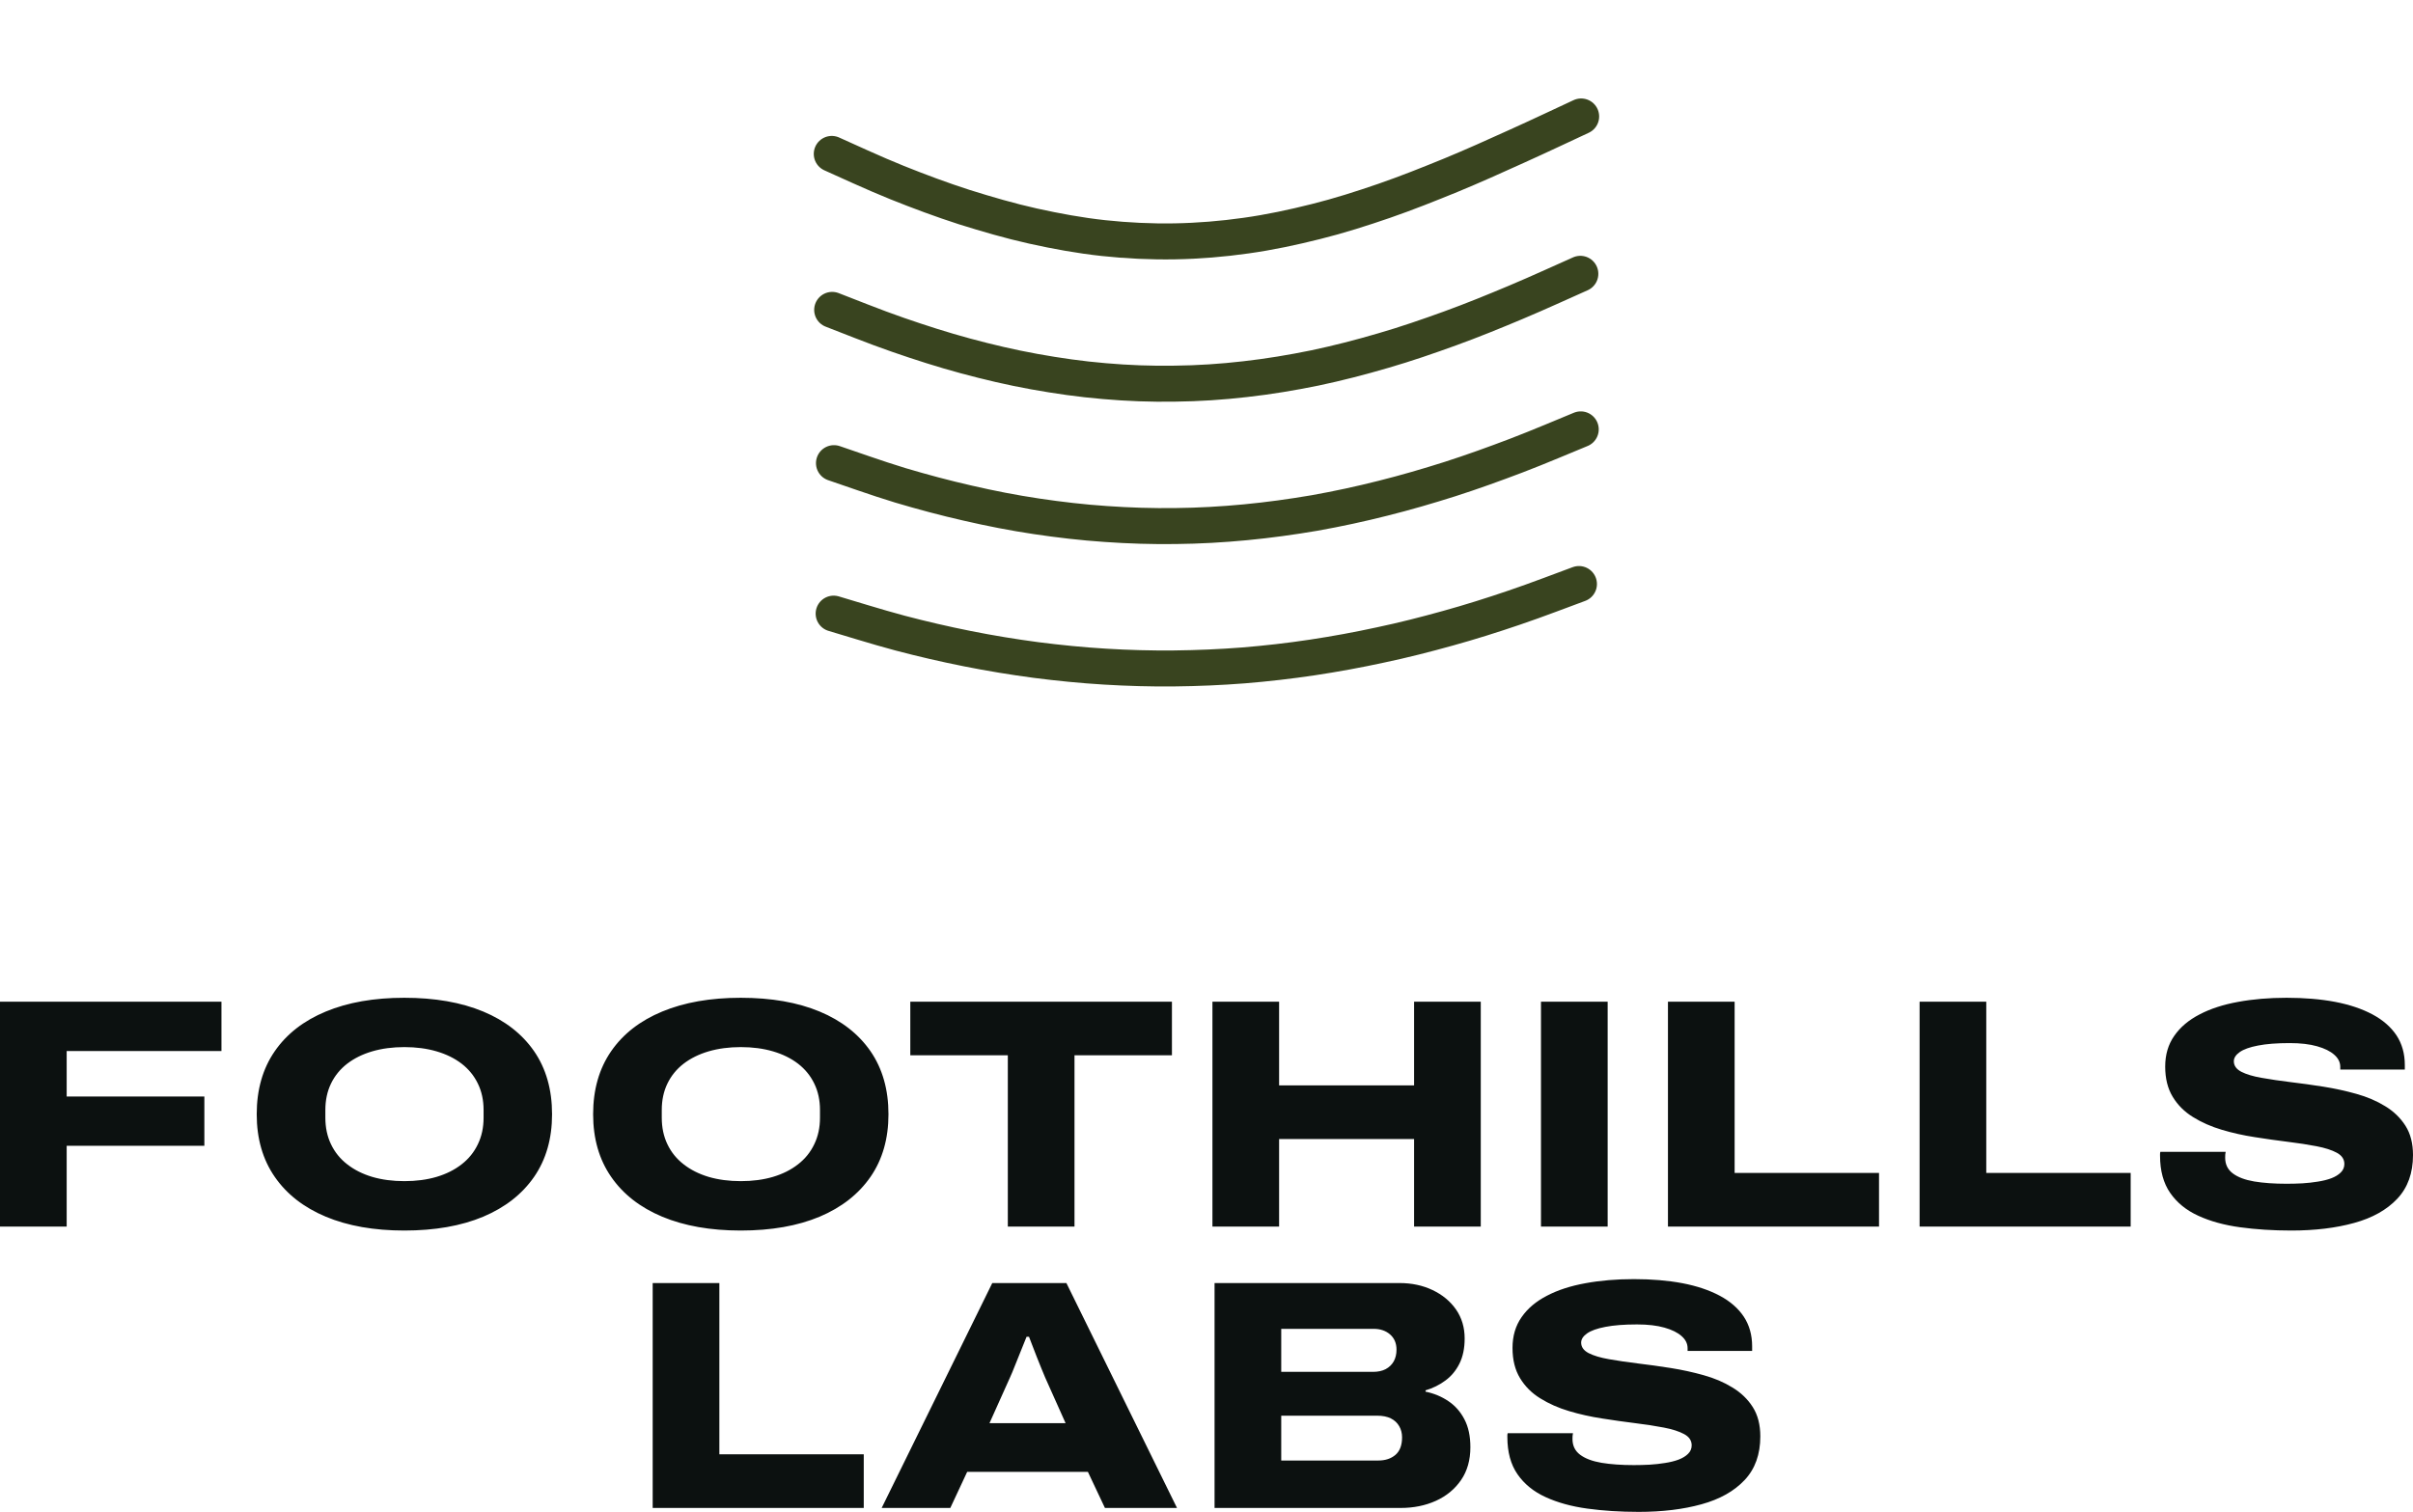
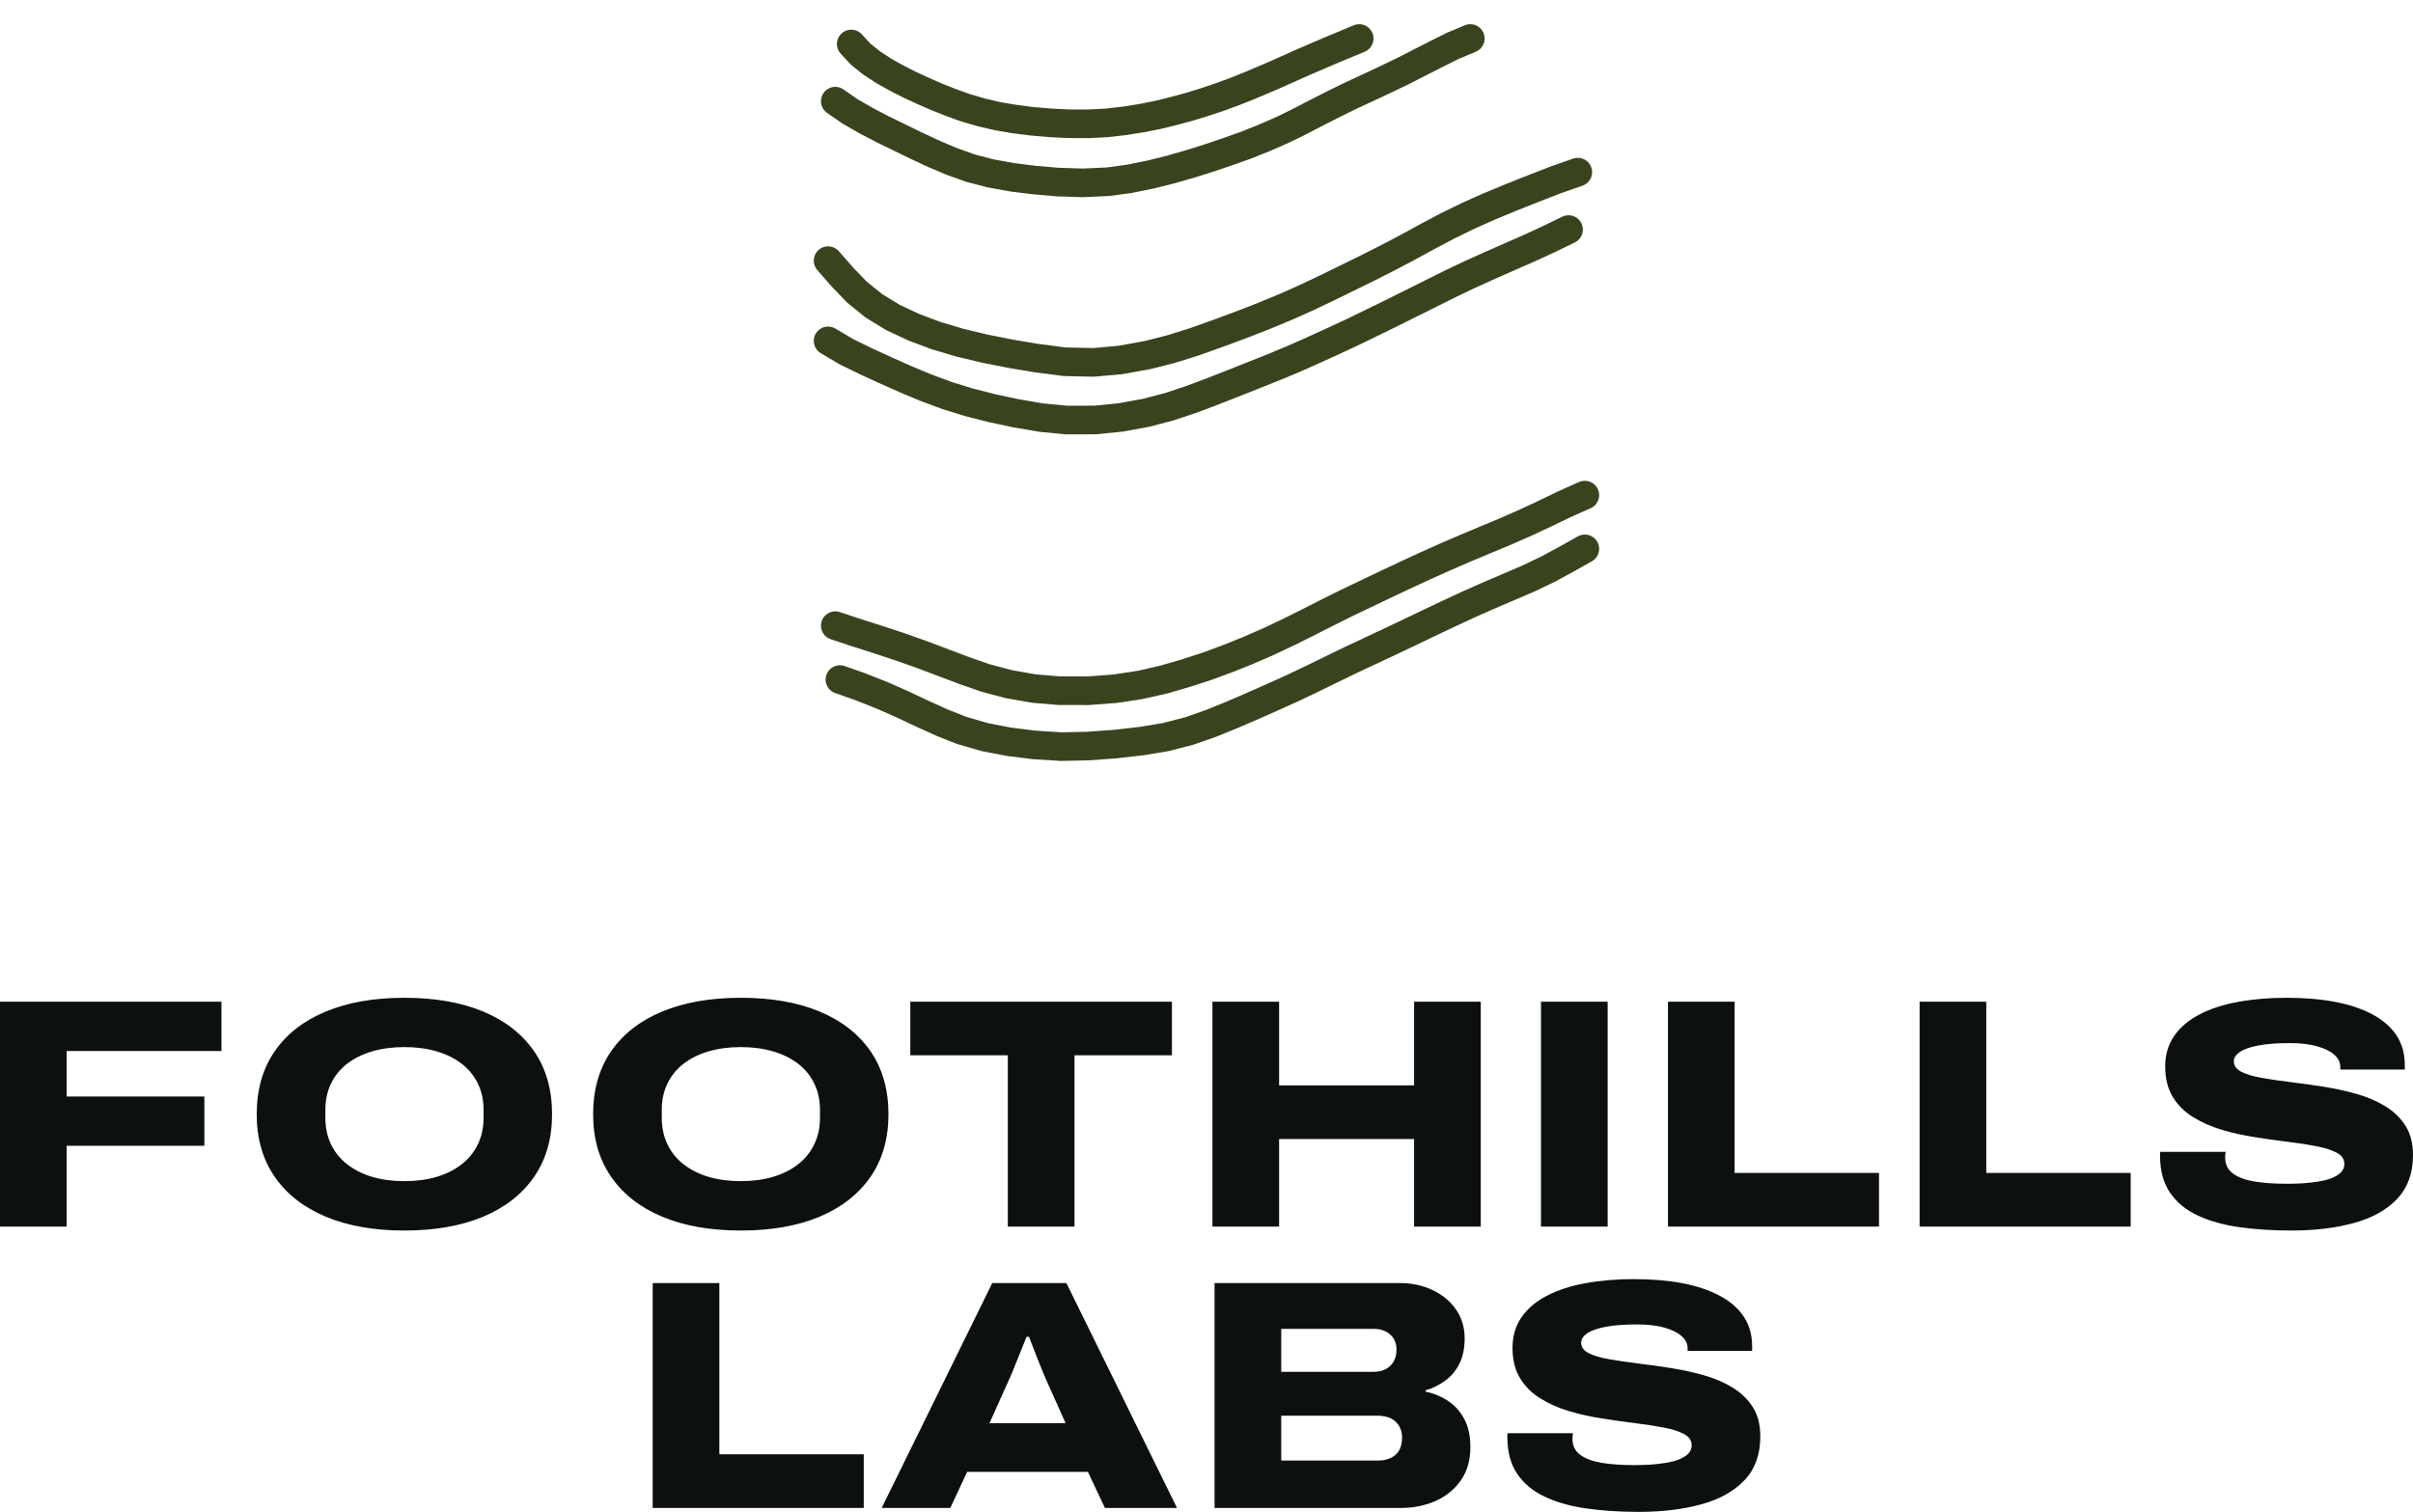
<svg xmlns="http://www.w3.org/2000/svg" viewBox="0 0 294.95 184.86" width="294.95" height="184.86" role="img" aria-label="Foothills Labs">
  <g transform="translate(99.47 0)">
-     <g fill="none" stroke="#39441F" stroke-width="4.4" stroke-linecap="round" stroke-linejoin="round">
-       <path d="M2.2 18.82C3.53 19.41 7.49 21.25 10.2 22.33C12.89 23.41 15.63 24.43 18.39 25.32C21.17 26.19 23.97 27.01 26.8 27.64C29.64 28.27 32.53 28.8 35.41 29.11C38.3 29.42 41.22 29.56 44.13 29.51C47.03 29.46 49.95 29.22 52.83 28.81C55.7 28.41 58.56 27.8 61.38 27.09C64.2 26.39 66.98 25.5 69.74 24.55C72.48 23.6 75.19 22.52 77.88 21.42C80.57 20.31 83.23 19.11 85.88 17.91C88.53 16.72 92.48 14.85 93.8 14.24" />
-       <path d="M2.25 37.89C3.59 38.4 7.6 40.02 10.32 40.95C13.03 41.89 15.78 42.77 18.55 43.52C21.33 44.27 24.13 44.93 26.96 45.44C29.78 45.95 32.64 46.36 35.51 46.6C38.36 46.85 41.25 46.96 44.13 46.91C46.99 46.88 49.88 46.69 52.73 46.36C55.58 46.04 58.42 45.57 61.25 44.99C64.06 44.4 66.84 43.68 69.6 42.87C72.36 42.07 75.09 41.13 77.79 40.15C80.49 39.17 83.16 38.08 85.8 36.97C88.46 35.86 92.38 34.06 93.7 33.48" />
-       <path d="M2.47 56.63C3.82 57.08 7.84 58.52 10.57 59.34C13.29 60.15 16.05 60.89 18.83 61.52C21.6 62.16 24.4 62.71 27.22 63.13C30.03 63.55 32.87 63.88 35.7 64.07C38.54 64.27 41.4 64.36 44.24 64.32C47.08 64.29 49.93 64.13 52.76 63.86C55.59 63.59 58.42 63.2 61.23 62.72C64.03 62.22 66.82 61.62 69.58 60.92C72.34 60.23 75.08 59.43 77.79 58.57C80.5 57.7 83.18 56.73 85.84 55.72C88.51 54.71 92.44 53.03 93.75 52.5" />
-       <path d="M2.43 75.03C3.78 75.42 7.82 76.69 10.55 77.41C13.28 78.13 16.04 78.77 18.81 79.32C21.57 79.87 24.37 80.33 27.16 80.7C29.96 81.06 32.78 81.34 35.6 81.51C38.41 81.68 41.24 81.76 44.06 81.73C46.88 81.7 49.71 81.58 52.53 81.36C55.34 81.13 58.15 80.81 60.94 80.39C63.73 79.97 66.51 79.46 69.27 78.86C72.03 78.28 74.77 77.58 77.5 76.82C80.21 76.07 82.91 75.22 85.58 74.31C88.26 73.41 92.21 71.89 93.53 71.41" />
+     <g fill="none" stroke="#39441F" stroke-width="3.5" stroke-linecap="round" stroke-linejoin="round">
+       <path d="M94.25 60.54L91.82 61.62L89.41 62.78L87.06 63.88L84.54 64.99L82.11 66L79.68 67.02L77.23 68.08L74.77 69.18L72.39 70.28L69.97 71.42L67.54 72.58L65.11 73.74L62.74 74.92L60.48 76.07L58.05 77.28L55.62 78.43L53.19 79.49L50.76 80.47L48.12 81.45L45.46 82.31L42.78 83.09L39.87 83.75L36.85 84.21L33.54 84.46L30 84.45L26.88 84.19L23.82 83.65L20.95 82.88L18.36 81.98L15.88 81.04L13.23 80.04L10.61 79.11L7.94 78.23L5.28 77.38L2.63 76.5" />
+       <path d="M1.75 41.68L3.96 42.99L6.39 44.18L8.81 45.29L11.24 46.37L13.67 47.39L16.32 48.37L18.97 49.19L21.84 49.92L24.71 50.53L27.8 51.06L30.89 51.36L34.42 51.35L37.51 51.04L40.6 50.48L43.42 49.74L46.08 48.86L48.56 47.93L51.21 46.89L53.63 45.93L56.24 44.89L58.71 43.86L61.14 42.78L63.57 41.67L66 40.54L68.4 39.37L70.65 38.27L73.06 37.07L75.49 35.86L77.75 34.73L80.12 33.6L82.55 32.5L85 31.42L87.51 30.32L89.89 29.22L92.26 28.07" />
+       <path d="M66.67 4.71L65.06 5.38L63.35 6.09L61.58 6.85L59.88 7.58L58.27 8.3L56.5 9.09L54.87 9.79L53.19 10.5L51.43 11.2L49.66 11.85L47.88 12.45L45.9 13.06L44.13 13.54L42.15 14.03L40.16 14.43L37.95 14.78L35.74 15.03L33.54 15.14L31.11 15.13L28.9 15.02L26.69 14.83L24.49 14.55L22.5 14.21L20.51 13.75L18.53 13.17L16.76 12.53L14.99 11.83L13.37 11.12L11.68 10.34L10.14 9.55L8.59 8.69L7.05 7.68L5.72 6.61L4.58 5.38" />
+       <path d="M94.25 67.11L92.04 68.35L89.69 69.62L87.37 70.73L84.8 71.83L82.33 72.89L79.9 73.97L77.47 75.1L75.07 76.24L72.75 77.35L70.41 78.46L67.98 79.6L65.55 80.74L63.13 81.92L60.73 83.09L58.41 84.19L55.97 85.29L53.46 86.4L50.99 87.46L48.56 88.45L45.9 89.38L43.03 90.12L40.16 90.6L36.85 90.98L33.54 91.22L30.23 91.29L26.91 91.08L23.82 90.69L20.95 90.14L18.08 89.31L15.66 88.35L13.23 87.25L10.8 86.1L8.37 85.03L5.72 83.98L3.2 83.09" />
+       <path d="M1.75 31.87L3.48 33.85L5.28 35.72L7.33 37.38L9.7 38.83L12.27 40.03L14.99 41.05L17.86 41.9L20.95 42.64L24.04 43.25L27.19 43.78L30.67 44.23L34.2 44.31L37.51 44.01L40.82 43.41L43.69 42.68L46.56 41.78L49.44 40.75L52.09 39.77L54.83 38.71L57.51 37.6L60.04 36.48L62.68 35.23L65.11 34.04L67.74 32.75L70.19 31.51L72.62 30.23L75.05 28.9L77.47 27.62L80.08 26.35L82.57 25.24L85.23 24.14L87.99 23.04L90.72 21.98L93.39 21.05" />
+       <path d="M80.25 4.71L78.12 5.6L75.93 6.69L73.94 7.71L71.96 8.72L69.75 9.78L67.76 10.71L65.55 11.74L63.57 12.71L61.51 13.76L59.37 14.87L57.39 15.84L55.18 16.81L52.97 17.7L50.76 18.49L48.43 19.28L46.12 20.01L43.69 20.71L41.26 21.32L38.61 21.86L35.96 22.22L32.87 22.36L29.78 22.26L26.91 22.01L24.27 21.68L21.62 21.2L19.19 20.57L16.82 19.72L14.74 18.84L12.57 17.83L10.56 16.85L8.37 15.78L6.39 14.75L4.4 13.6L2.63 12.37" />
    </g>
  </g>
  <g fill="#0C1110" transform="translate(-3.38 149.98)">
    <path d="M3.38 0V-27.5H30.45V-21.47H11.53V-15.91H28.36V-9.88H11.53V0Z M52.8 0.48Q47.26 0.48 43.21 -1.21Q39.15 -2.91 36.96 -6.09Q34.76 -9.27 34.76 -13.74Q34.76 -18.25 36.96 -21.44Q39.15 -24.62 43.21 -26.3Q47.26 -27.98 52.8 -27.98Q58.4 -27.98 62.44 -26.3Q66.47 -24.62 68.67 -21.44Q70.86 -18.25 70.86 -13.74Q70.86 -9.27 68.67 -6.09Q66.47 -2.91 62.44 -1.21Q58.4 0.48 52.8 0.48ZM52.81 -5.56Q54.97 -5.56 56.74 -6.08Q58.52 -6.61 59.81 -7.62Q61.1 -8.62 61.79 -10.07Q62.49 -11.51 62.49 -13.32V-14.26Q62.49 -16.06 61.79 -17.49Q61.1 -18.92 59.81 -19.92Q58.52 -20.91 56.74 -21.43Q54.97 -21.95 52.81 -21.95Q50.66 -21.95 48.88 -21.43Q47.11 -20.91 45.82 -19.92Q44.53 -18.92 43.84 -17.49Q43.15 -16.06 43.15 -14.26V-13.32Q43.15 -11.51 43.84 -10.07Q44.53 -8.62 45.82 -7.62Q47.11 -6.61 48.88 -6.08Q50.66 -5.56 52.81 -5.56Z M93.92 0.48Q88.38 0.48 84.33 -1.21Q80.27 -2.91 78.08 -6.09Q75.88 -9.27 75.88 -13.74Q75.88 -18.25 78.08 -21.44Q80.27 -24.62 84.33 -26.3Q88.38 -27.98 93.92 -27.98Q99.52 -27.98 103.56 -26.3Q107.59 -24.62 109.79 -21.44Q111.98 -18.25 111.98 -13.74Q111.98 -9.27 109.79 -6.09Q107.59 -2.91 103.56 -1.21Q99.52 0.48 93.92 0.48ZM93.93 -5.56Q96.09 -5.56 97.86 -6.08Q99.64 -6.61 100.93 -7.62Q102.22 -8.62 102.91 -10.07Q103.61 -11.51 103.61 -13.32V-14.26Q103.61 -16.06 102.91 -17.49Q102.22 -18.92 100.93 -19.92Q99.64 -20.91 97.86 -21.43Q96.09 -21.95 93.93 -21.95Q91.78 -21.95 90 -21.43Q88.23 -20.91 86.94 -19.92Q85.65 -18.92 84.96 -17.49Q84.27 -16.06 84.27 -14.26V-13.32Q84.27 -11.51 84.96 -10.07Q85.65 -8.62 86.94 -7.62Q88.23 -6.61 90 -6.08Q91.78 -5.56 93.93 -5.56Z M126.57 0V-20.95H114.65V-27.5H146.63V-20.95H134.72V0Z M151.58 0V-27.5H159.73V-17.27H176.23V-27.5H184.38V0H176.23V-10.71H159.73V0Z M191.74 0V-27.5H199.89V0Z M207.26 0V-27.5H215.41V-6.56H233.06V0Z M238.02 0V-27.5H246.17V-6.56H263.82V0Z M283.46 0.48Q280.1 0.48 277.19 0.08Q274.27 -0.32 272.08 -1.33Q269.89 -2.33 268.65 -4.12Q267.41 -5.91 267.41 -8.67Q267.41 -8.75 267.41 -8.88Q267.41 -9.01 267.45 -9.14H275.43Q275.39 -8.98 275.38 -8.8Q275.37 -8.62 275.37 -8.43Q275.37 -7.21 276.3 -6.51Q277.23 -5.81 278.92 -5.52Q280.62 -5.24 282.86 -5.24Q283.81 -5.24 284.79 -5.29Q285.78 -5.35 286.69 -5.5Q287.61 -5.64 288.34 -5.91Q289.07 -6.19 289.5 -6.62Q289.94 -7.05 289.94 -7.66Q289.94 -8.53 289.02 -9.03Q288.1 -9.53 286.53 -9.83Q284.97 -10.13 283.02 -10.37Q281.08 -10.61 278.99 -10.94Q276.9 -11.26 274.96 -11.84Q273.01 -12.42 271.45 -13.39Q269.88 -14.35 268.96 -15.87Q268.04 -17.38 268.04 -19.57Q268.04 -21.75 269.15 -23.33Q270.25 -24.92 272.25 -25.95Q274.24 -26.99 276.96 -27.48Q279.68 -27.98 282.88 -27.98Q286.15 -27.98 288.81 -27.48Q291.46 -26.97 293.37 -25.95Q295.28 -24.93 296.31 -23.39Q297.33 -21.84 297.33 -19.76V-19.2H289.44V-19.53Q289.44 -20.37 288.71 -21.01Q287.99 -21.66 286.61 -22.05Q285.24 -22.44 283.26 -22.44Q280.91 -22.44 279.39 -22.14Q277.87 -21.85 277.15 -21.34Q276.43 -20.83 276.43 -20.22Q276.43 -19.41 277.35 -18.93Q278.27 -18.46 279.83 -18.19Q281.4 -17.91 283.35 -17.67Q285.29 -17.44 287.38 -17.11Q289.46 -16.78 291.41 -16.23Q293.36 -15.69 294.92 -14.73Q296.49 -13.78 297.41 -12.33Q298.33 -10.88 298.33 -8.75Q298.33 -5.45 296.41 -3.41Q294.49 -1.37 291.14 -0.45Q287.78 0.48 283.46 0.48Z" />
  </g>
  <g fill="#0C1110" transform="translate(76.4 184.38)">
    <path d="M3.38 0V-27.5H11.53V-6.56H29.18V0Z M31.37 0 44.89 -27.5H53.95L67.47 0H58.66L56.58 -4.41H41.82L39.76 0ZM44.55 -10.37H53.85L51.35 -15.96Q51.19 -16.33 50.91 -17.02Q50.63 -17.71 50.32 -18.49Q50.02 -19.27 49.76 -19.94Q49.51 -20.61 49.38 -20.93H49.08Q48.79 -20.2 48.4 -19.24Q48.02 -18.29 47.66 -17.4Q47.31 -16.5 47.05 -15.94Z M72.06 0V-27.5H94.67Q96.91 -27.5 98.71 -26.64Q100.52 -25.78 101.58 -24.26Q102.63 -22.74 102.63 -20.72Q102.63 -18.92 101.99 -17.64Q101.35 -16.36 100.26 -15.57Q99.18 -14.77 97.85 -14.38V-14.22Q99.4 -13.9 100.64 -13.06Q101.88 -12.23 102.6 -10.84Q103.33 -9.45 103.33 -7.43Q103.33 -5.07 102.19 -3.41Q101.05 -1.75 99.11 -0.87Q97.18 0 94.8 0ZM80.21 -5.8H92.08Q93.36 -5.8 94.17 -6.49Q94.98 -7.19 94.98 -8.63Q94.98 -9.4 94.63 -10Q94.28 -10.61 93.61 -10.95Q92.93 -11.28 91.97 -11.28H80.21ZM80.21 -16.64H91.41Q92.34 -16.64 92.97 -16.97Q93.61 -17.31 93.96 -17.92Q94.3 -18.53 94.3 -19.36Q94.3 -20.53 93.51 -21.22Q92.72 -21.9 91.51 -21.9H80.21Z M123.9 0.48Q120.54 0.48 117.63 0.08Q114.71 -0.32 112.52 -1.33Q110.33 -2.33 109.09 -4.12Q107.85 -5.91 107.85 -8.67Q107.85 -8.75 107.85 -8.88Q107.85 -9.01 107.89 -9.14H115.87Q115.83 -8.98 115.82 -8.8Q115.81 -8.62 115.81 -8.43Q115.81 -7.21 116.74 -6.51Q117.67 -5.81 119.36 -5.52Q121.06 -5.24 123.3 -5.24Q124.25 -5.24 125.23 -5.29Q126.22 -5.35 127.13 -5.5Q128.05 -5.64 128.78 -5.91Q129.51 -6.19 129.94 -6.62Q130.38 -7.05 130.38 -7.66Q130.38 -8.53 129.46 -9.03Q128.54 -9.53 126.97 -9.83Q125.41 -10.13 123.46 -10.37Q121.52 -10.61 119.43 -10.94Q117.34 -11.26 115.4 -11.84Q113.45 -12.42 111.89 -13.39Q110.32 -14.35 109.4 -15.87Q108.48 -17.38 108.48 -19.57Q108.48 -21.75 109.59 -23.33Q110.69 -24.92 112.69 -25.95Q114.68 -26.99 117.4 -27.48Q120.12 -27.98 123.32 -27.98Q126.59 -27.98 129.25 -27.48Q131.9 -26.97 133.81 -25.95Q135.72 -24.93 136.75 -23.39Q137.77 -21.84 137.77 -19.76V-19.2H129.88V-19.53Q129.88 -20.37 129.15 -21.01Q128.43 -21.66 127.05 -22.05Q125.68 -22.44 123.7 -22.44Q121.35 -22.44 119.83 -22.14Q118.31 -21.85 117.59 -21.34Q116.87 -20.83 116.87 -20.22Q116.87 -19.41 117.79 -18.93Q118.71 -18.46 120.27 -18.19Q121.84 -17.91 123.79 -17.67Q125.73 -17.44 127.82 -17.11Q129.9 -16.78 131.85 -16.23Q133.8 -15.69 135.36 -14.73Q136.93 -13.78 137.85 -12.33Q138.77 -10.88 138.77 -8.75Q138.77 -5.45 136.85 -3.41Q134.93 -1.37 131.58 -0.45Q128.22 0.48 123.9 0.48Z" />
  </g>
</svg>
